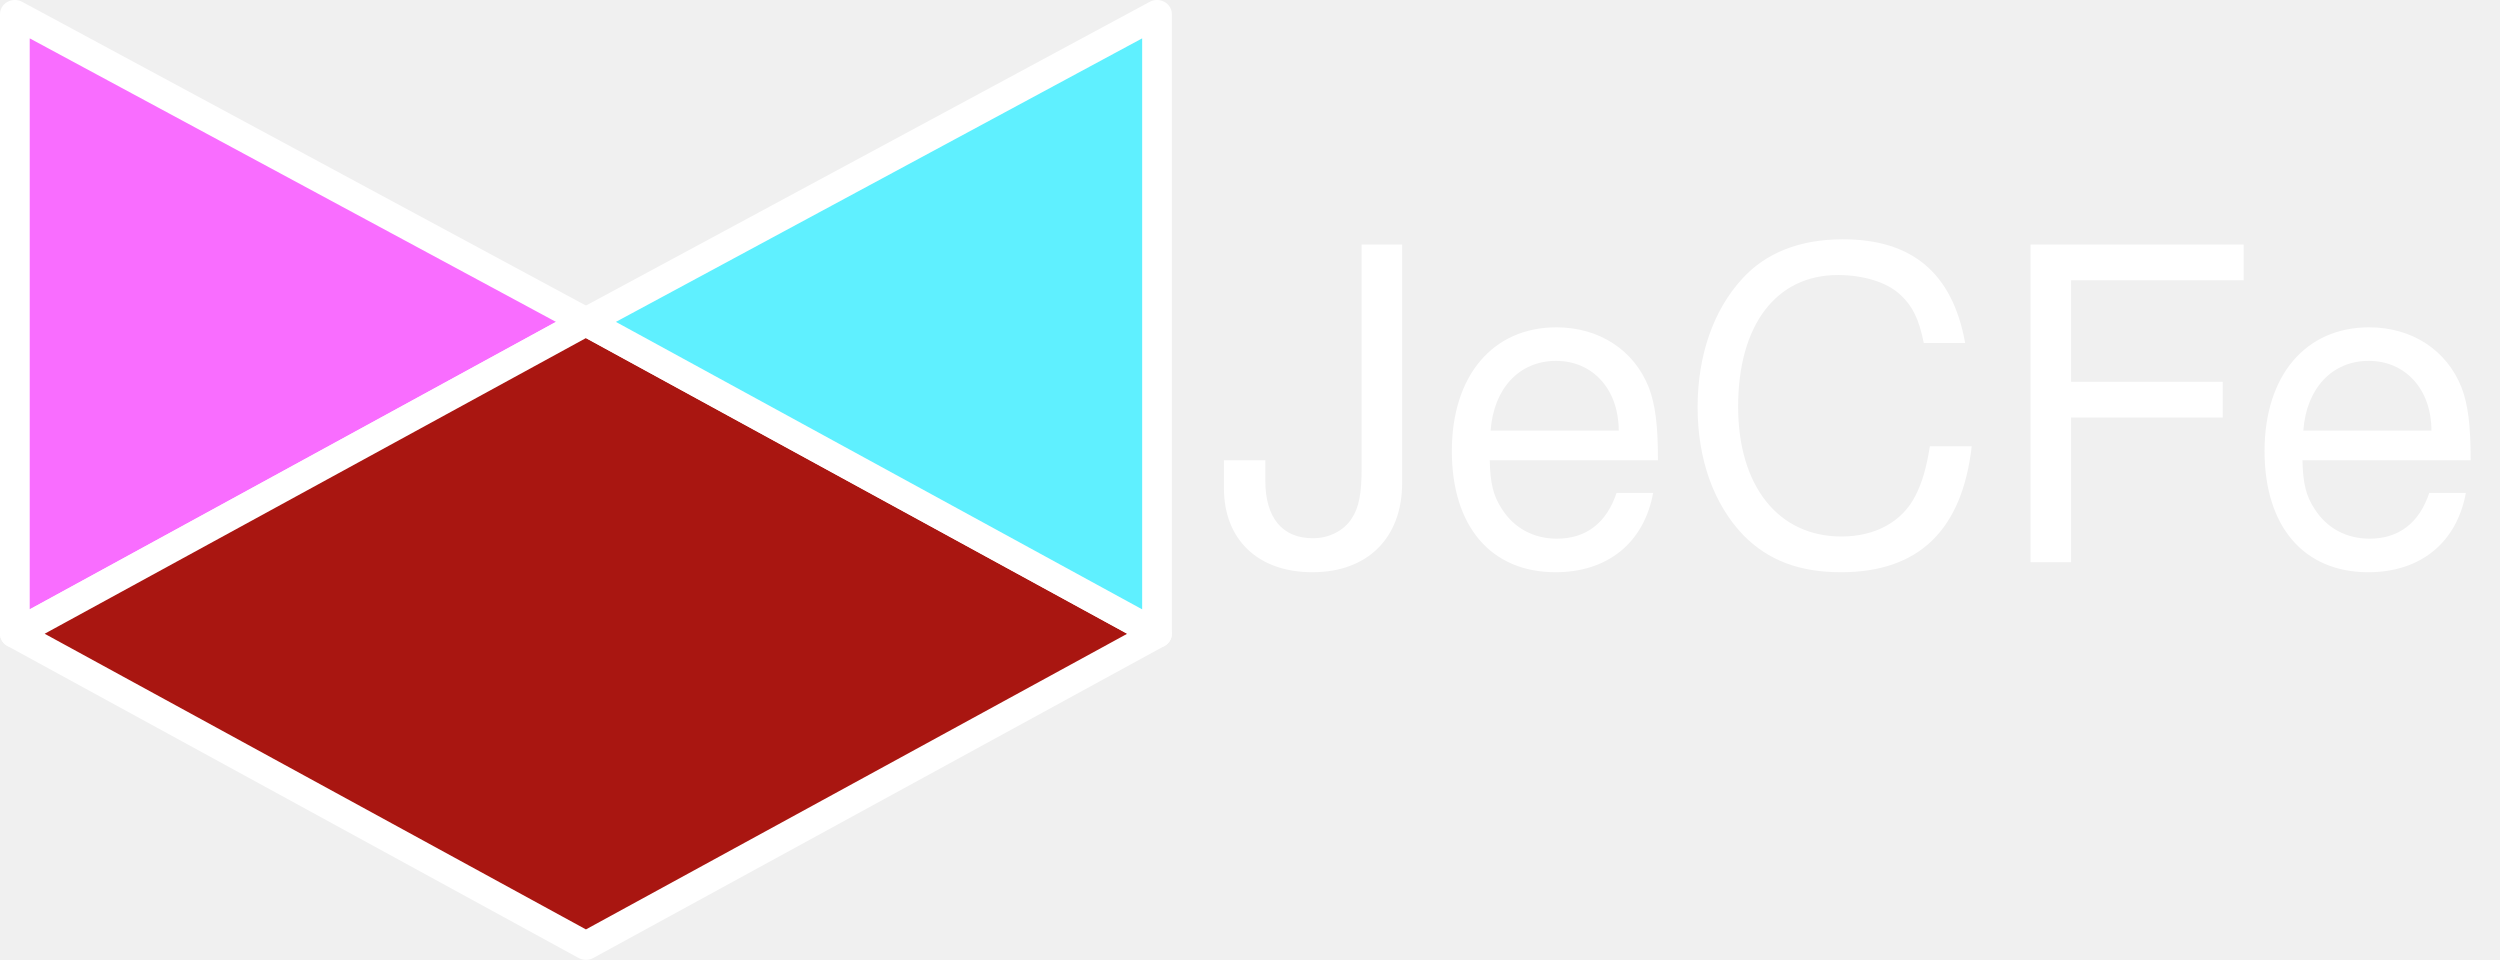
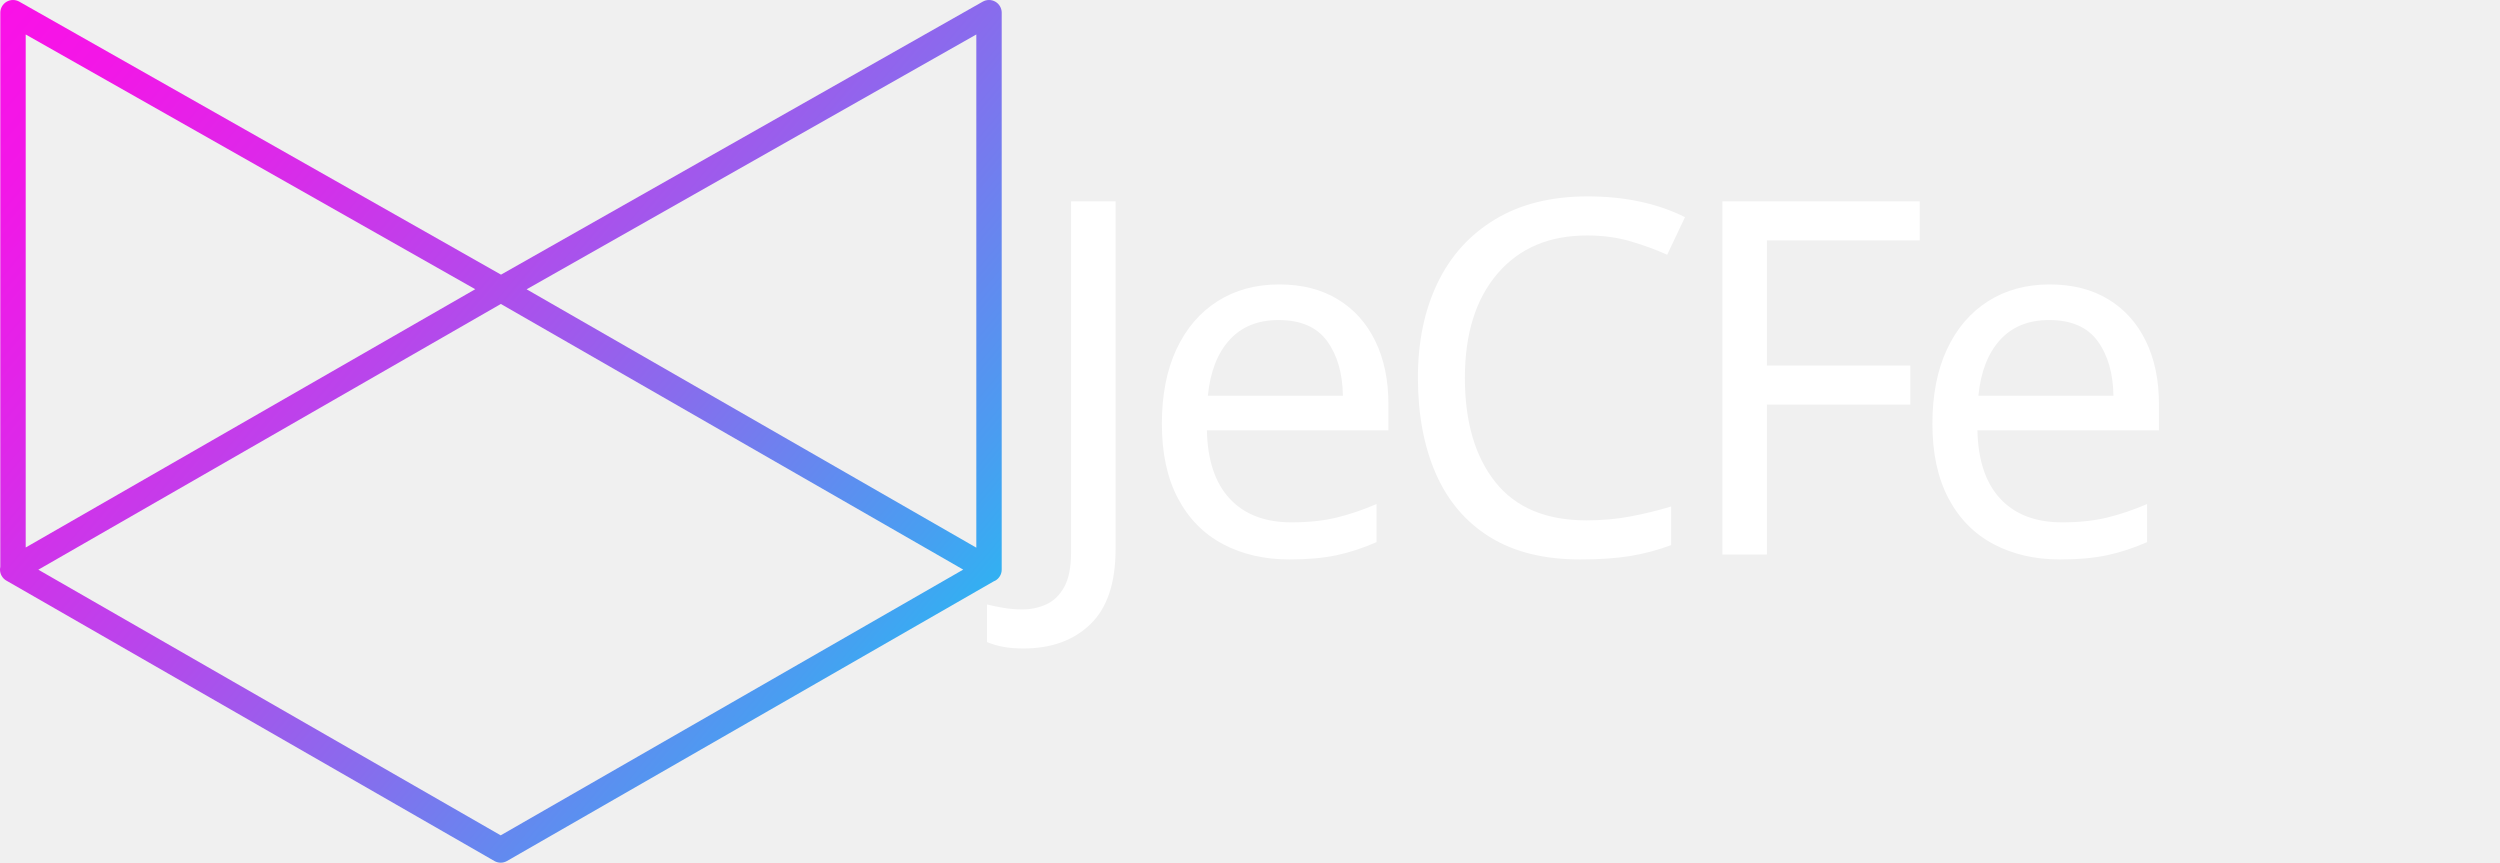
- <svg xmlns="http://www.w3.org/2000/svg" version="1.1" x="0px" y="0px" style="enable-background:new 0 0 2300 1200;" xml:space="preserve" viewBox="60 170 2240 860">
+ <svg xmlns="http://www.w3.org/2000/svg" version="1.1" id="_x31_" x="0px" y="0px" viewBox="0 0 2990 1031.76" style="enable-background:new 0 0 2990 1031.76;" xml:space="preserve">
  <style type="text/css">
- 	.st0{fill:#F96DFF;}
+ 	.st0{fill:url(#SVGID_1_);}
	.st1{fill:#FFFFFF;}
- 	.st2{fill:#A91611;}
- 	.st3{fill:#5FF0FF;}
- 	.st4{font-family:'Helvetica';}
- 	.st5{font-size:390.451px;}
+ 	.st2{font-family:'Helvetica-LightOblique';}
+ 	.st3{font-size:591.578px;}
+ 	.st4{letter-spacing:-31;}
</style>
-   <g id="_x31_">
-     <g>
-       <g>
-         <polygon class="st0" points="73.31,737.84 585,458.33 73.31,182.65    " />
-         <path class="st1" d="M73.31,750.49c-2.3,0-4.6-0.57-6.67-1.7c-4.11-2.26-6.64-6.44-6.64-10.95V182.65c0-4.5,2.52-8.67,6.61-10.93     c4.09-2.27,9.14-2.3,13.26-0.08l511.69,275.68c4.16,2.24,6.73,6.43,6.75,10.97c0.01,4.54-2.53,8.75-6.68,11.01L79.94,748.81     C77.89,749.93,75.6,750.49,73.31,750.49z M86.62,204.37v511.61l471.53-257.57L86.62,204.37z" />
-       </g>
-       <g>
-         <polygon class="st2" points="585,458.33 73.31,737.84 585,1017.35 1096.69,737.84    " />
-         <path class="st1" d="M585,1030c-2.29,0-4.58-0.56-6.63-1.68L66.68,748.81c-4.13-2.26-6.68-6.44-6.68-10.97s2.55-8.71,6.68-10.97     l511.69-279.51c4.1-2.24,9.15-2.24,13.26,0l511.69,279.51c4.13,2.26,6.68,6.44,6.68,10.97s-2.55,8.71-6.68,10.97l-511.69,279.51     C589.58,1029.44,587.29,1030,585,1030z M100.02,737.84L585,1002.75l484.98-264.91L585,472.93L100.02,737.84z" />
-       </g>
-       <g>
-         <polygon class="st3" points="1096.69,737.84 585,458.33 1096.69,182.65    " />
-         <path class="st1" d="M1096.69,750.49c-2.29,0-4.58-0.56-6.63-1.68L578.37,469.3c-4.14-2.26-6.69-6.47-6.68-11.01     c0.01-4.54,2.59-8.73,6.75-10.97l511.69-275.68c4.12-2.22,9.17-2.19,13.26,0.08c4.09,2.27,6.61,6.43,6.61,10.93v555.19     c0,4.52-2.53,8.69-6.64,10.95C1101.3,749.93,1098.99,750.49,1096.69,750.49z M611.85,458.41l471.53,257.57V204.37L611.85,458.41z     " />
-       </g>
-     </g>
+   <g>
+     <linearGradient id="SVGID_1_" gradientUnits="userSpaceOnUse" x1="83.83" y1="-84.812" x2="1280.895" y2="921.347">
+       <stop offset="0" style="stop-color:#FA11E7" />
+       <stop offset="0.088" style="stop-color:#F217E7" />
+       <stop offset="0.224" style="stop-color:#DD28E9" />
+       <stop offset="0.391" style="stop-color:#B945EB" />
+       <stop offset="0.582" style="stop-color:#886CED" />
+       <stop offset="0.791" style="stop-color:#4A9DF1" />
+       <stop offset="1" style="stop-color:#05D5F5" />
+     </linearGradient>
+     <path class="st0" d="M1190.5,2.06c-4.67-2.72-10.43-2.76-15.13-0.09l-576.16,326.5L23.05,1.97c-4.7-2.66-10.46-2.63-15.13,0.09   C3.25,4.78,0.38,9.78,0.38,15.18V678C0.15,679.06,0,680.14,0,681.25c0,5.43,2.91,10.46,7.62,13.16l583.65,335.33   c2.34,1.35,4.95,2.02,7.56,2.02c2.61,0,5.22-0.67,7.56-2.02l581.95-334.36c0.72-0.28,1.44-0.6,2.12-1   c4.69-2.71,7.58-7.72,7.58-13.14V15.18C1198.04,9.78,1195.17,4.78,1190.5,2.06z M1167.68,41.23v613.79L629.84,346.01L1167.68,41.23   z M568.39,345.9L30.74,654.8V41.23L568.39,345.9z M598.83,999.07L45.84,681.36l553.17-317.82L1152,681.25L598.83,999.07z" />
  </g>
-   <g id="Layer_2">
-     <text transform="matrix(1 0 0 1 1150 673.7339)" class="st1 st4 st5">JeCFe</text>
-   </g>
+   <text transform="matrix(1 0 0 1 1226.565 663.1823)" class="st1 st2 st3 st4">JeCFe</text>
</svg>
